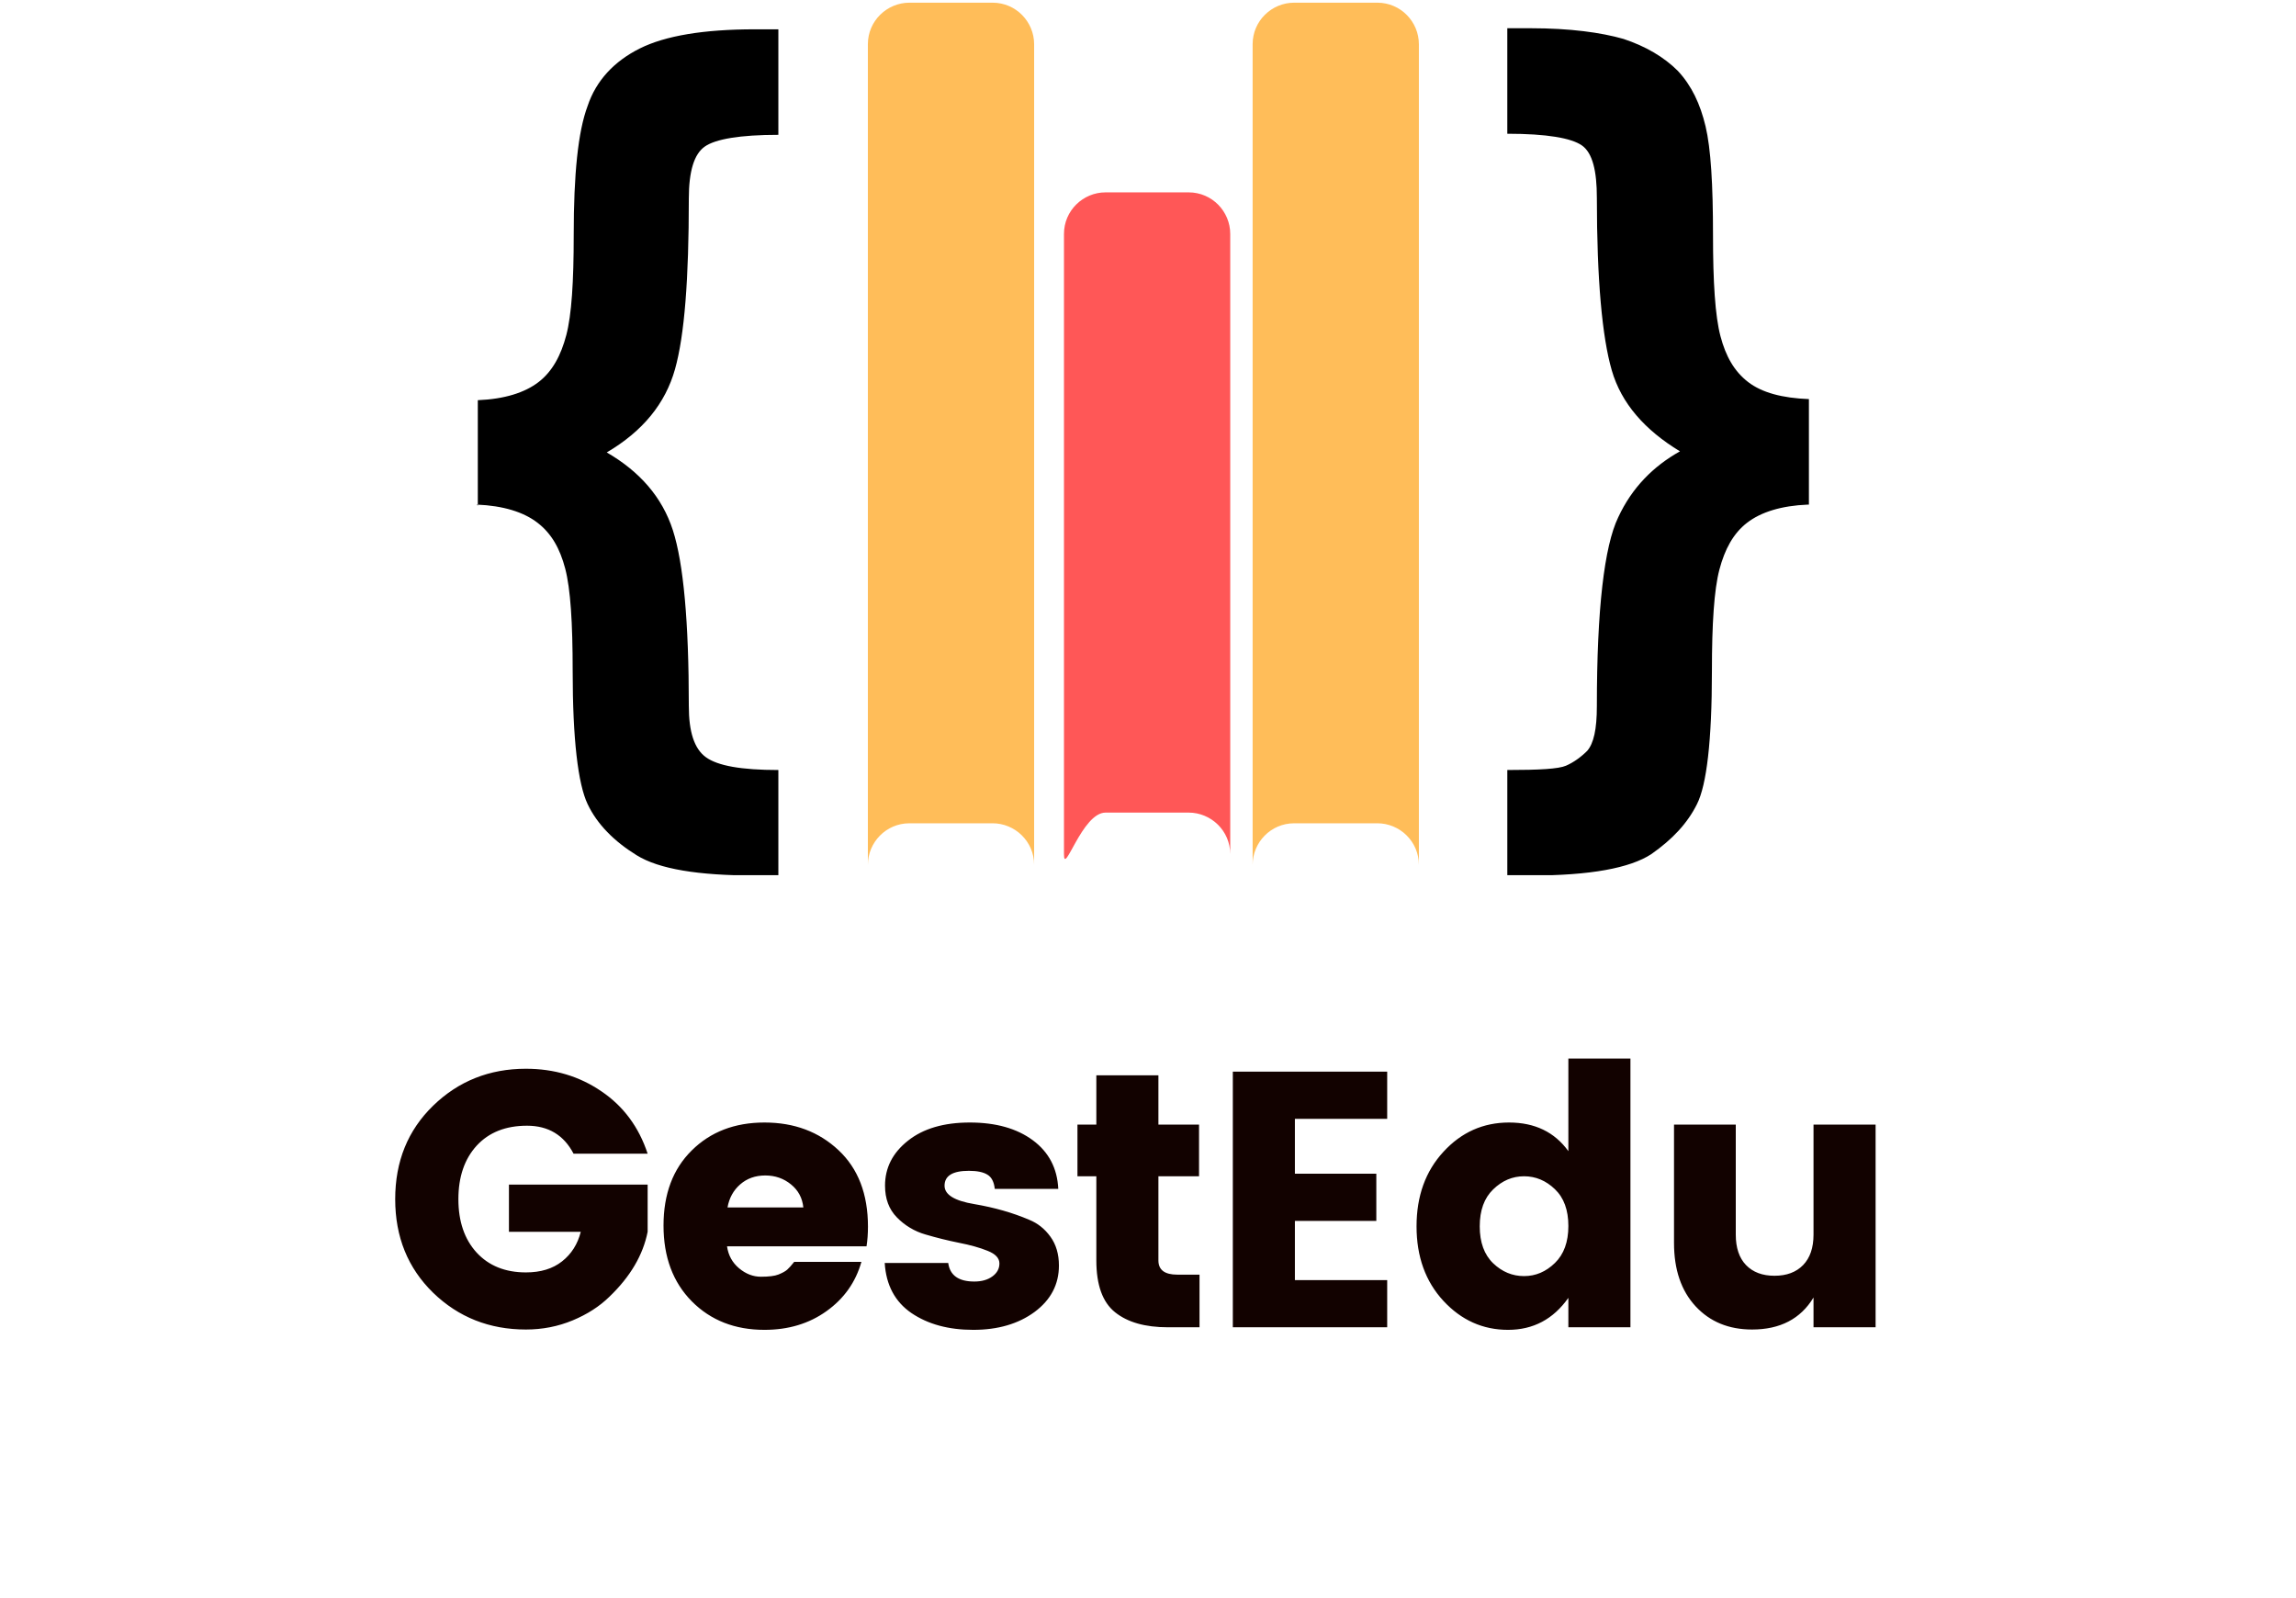
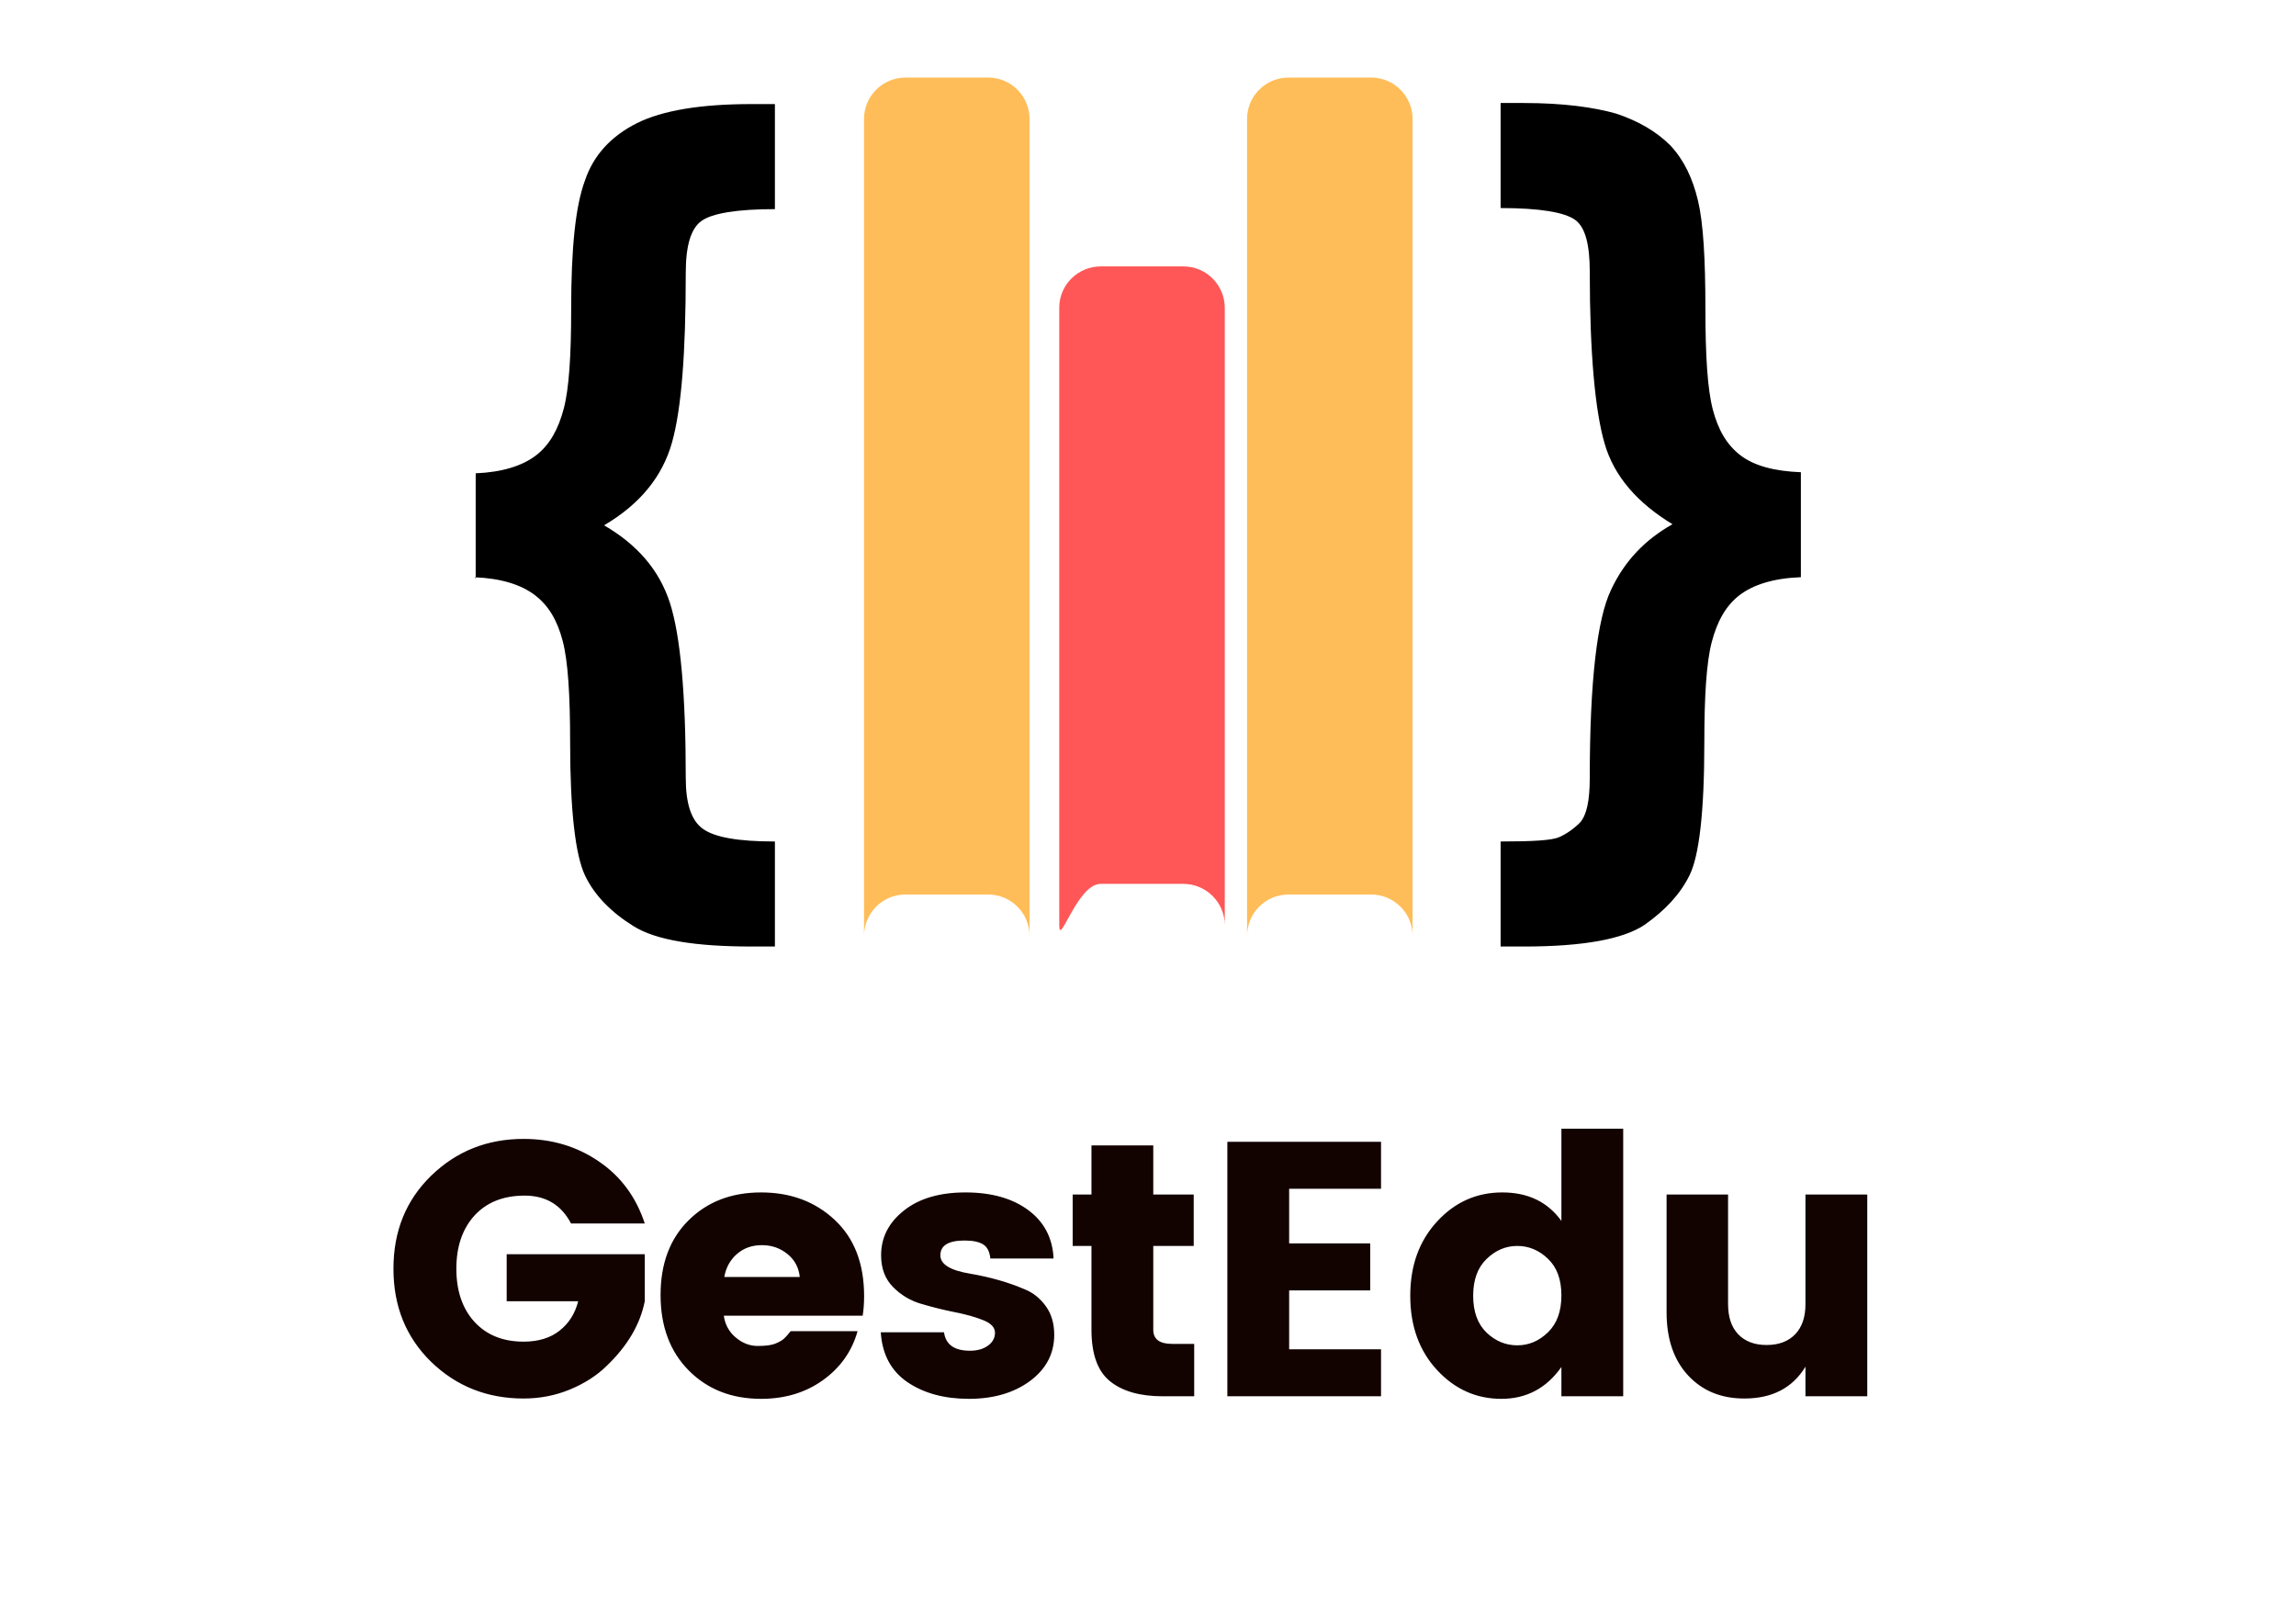
- <svg xmlns="http://www.w3.org/2000/svg" width="299" viewBox="0 0 224.25 156" height="208" version="1.0">
+ <svg xmlns="http://www.w3.org/2000/svg" width="299" viewBox="0 0 225.25 142" height="208" version="1.0">
  <defs>
    <clipPath id="prefix__a">
      <path d="M46 2h131v83.477H46zm0 0" />
    </clipPath>
    <clipPath id="prefix__b">
      <path d="M84 .262h18V85H84zm0 0" />
    </clipPath>
    <clipPath id="prefix__c">
      <path d="M122 .262h17V85h-17zm0 0" />
    </clipPath>
  </defs>
  <g clip-path="url(#prefix__a)">
    <path d="M176.676 49.285V38.98c-2.602-.101-4.578-.625-5.934-1.664-1.351-1.043-2.183-2.5-2.703-4.476-.523-1.977-.73-5.309-.73-9.887 0-4.894-.207-8.433-.727-10.617-.523-2.188-1.355-3.957-2.707-5.414-1.355-1.352-3.125-2.395-5.309-3.121-2.187-.625-5.207-1.043-9.058-1.043h-2.29v10.305c3.852 0 6.247.417 7.29 1.144 1.039.73 1.457 2.5 1.457 5.102 0 8.015.52 13.636 1.457 16.863.933 3.226 3.226 5.828 6.66 7.91-2.602 1.457-4.684 3.54-6.035 6.453-1.356 2.813-2.082 8.953-2.082 18.426 0 2.289-.313 3.64-.938 4.371-.625.625-1.355 1.145-2.082 1.457-.73.313-2.601.418-5.726.418v10.305h2.289c5.832 0 9.683-.73 11.765-2.082 2.082-1.457 3.54-3.02 4.473-4.895.938-1.87 1.457-6.14 1.457-13.012 0-4.578.211-7.91.73-9.886.52-1.977 1.352-3.54 2.708-4.582 1.351-1.04 3.332-1.664 5.933-1.77zm-130.113 0c2.605.106 4.582.73 5.933 1.77 1.356 1.043 2.188 2.5 2.707 4.476.52 1.977.73 5.309.73 9.992 0 6.665.52 11.036 1.458 13.012.937 1.98 2.601 3.645 4.789 4.996 2.183 1.356 6.035 1.98 11.55 1.98h2.293V75.208c-3.644 0-5.933-.418-7.078-1.25-1.148-.832-1.668-2.5-1.668-4.996 0-8.223-.52-13.95-1.558-17.176-1.043-3.226-3.23-5.726-6.457-7.597 3.539-2.083 5.726-4.79 6.664-8.122.937-3.332 1.351-8.847 1.351-16.652 0-2.707.52-4.375 1.563-5.102 1.039-.73 3.433-1.144 7.183-1.144V2.863H73.73c-4.996 0-8.742.625-11.242 1.871-2.496 1.25-4.265 3.125-5.097 5.621-.938 2.5-1.356 6.665-1.356 12.598 0 4.578-.207 7.805-.726 9.781-.52 1.98-1.356 3.54-2.707 4.582-1.352 1.04-3.332 1.664-5.934 1.77V49.39zm0 0" />
  </g>
  <g clip-path="url(#prefix__b)">
    <path fill="#ffbd59" d="M88.824 80.41h8.121c2.184 0 4.059 1.77 4.059 4.059V4.32c0-2.187-1.77-4.058-4.059-4.058h-8.12c-2.184 0-4.06 1.77-4.06 4.058V84.47c0-2.184 1.77-4.059 4.06-4.059zm0 0" fill-rule="evenodd" />
  </g>
  <path fill="#ff5757" d="M107.977 79.367h8.12c2.184 0 4.06 1.77 4.06 4.063V22.848c0-2.188-1.77-4.059-4.06-4.059h-8.12c-2.184 0-4.059 1.77-4.059 4.059V83.43c0 2.183 1.77-4.063 4.059-4.063zm0 0" fill-rule="evenodd" />
  <g clip-path="url(#prefix__c)">
    <path fill="#ffbd59" d="M126.402 80.41h8.118c2.187 0 4.062 1.77 4.062 4.059V4.32c0-2.187-1.77-4.058-4.062-4.058h-8.118c-2.187 0-4.058 1.77-4.058 4.058V84.47c0-2.184 1.77-4.059 4.058-4.059zm0 0" fill-rule="evenodd" />
  </g>
  <path d="M42.302 126.262c-2.469-2.407-3.703-5.453-3.703-9.14 0-3.688 1.234-6.727 3.703-9.126 2.477-2.406 5.5-3.61 9.063-3.61 2.77 0 5.226.735 7.375 2.204 2.156 1.46 3.66 3.492 4.515 6.094h-7.234c-.95-1.82-2.465-2.735-4.547-2.735-2.086 0-3.727.653-4.922 1.953-1.187 1.305-1.781 3.043-1.781 5.22 0 2.179.594 3.917 1.781 5.218 1.195 1.293 2.8 1.937 4.813 1.937 1.445 0 2.625-.359 3.53-1.078.915-.719 1.524-1.68 1.829-2.89h-7.016v-4.61h13.547v4.61c-.449 2.273-1.695 4.386-3.734 6.343-.969.95-2.168 1.72-3.594 2.313-1.43.594-2.95.89-4.562.89-3.563 0-6.586-1.195-9.063-3.593zm0 0M74.665 129.887c-2.887 0-5.25-.926-7.094-2.782-1.844-1.863-2.765-4.332-2.765-7.406 0-3.07.914-5.515 2.75-7.328 1.832-1.82 4.203-2.734 7.109-2.734 2.906 0 5.316.902 7.234 2.703 1.914 1.793 2.875 4.281 2.875 7.469 0 .687-.047 1.328-.14 1.921H71.009c.125.875.515 1.59 1.172 2.141.664.555 1.378.828 2.14.828.77 0 1.344-.07 1.719-.219.383-.156.664-.312.844-.468.175-.157.406-.41.687-.766h6.563c-.563 1.992-1.7 3.594-3.407 4.813-1.699 1.218-3.718 1.828-6.062 1.828zm3.797-11.953c-.094-.926-.496-1.676-1.203-2.25-.711-.582-1.547-.875-2.516-.875-.969 0-1.79.293-2.453.875-.656.574-1.07 1.324-1.234 2.25zm0 0M86.44 115.809c0-1.75.743-3.211 2.235-4.391 1.488-1.188 3.504-1.781 6.047-1.781 2.539 0 4.593.578 6.156 1.734 1.562 1.156 2.39 2.742 2.484 4.75H97.16c-.074-.687-.312-1.148-.719-1.39-.398-.25-1-.376-1.812-.376-1.586 0-2.375.485-2.375 1.454 0 .875.969 1.476 2.906 1.796 1.969.336 3.754.844 5.36 1.532.832.336 1.523.886 2.078 1.656.55.762.828 1.7.828 2.812 0 1.844-.793 3.356-2.375 4.532-1.586 1.168-3.586 1.75-6 1.75-2.406 0-4.418-.547-6.031-1.64-1.606-1.102-2.477-2.735-2.61-4.892h6.203c.164 1.211 1.016 1.813 2.547 1.813.719 0 1.305-.164 1.766-.5.457-.332.687-.754.687-1.266 0-.52-.386-.93-1.156-1.234-.773-.313-1.7-.57-2.781-.781a38.637 38.637 0 01-3.281-.813 6.294 6.294 0 01-2.797-1.672c-.774-.789-1.157-1.82-1.157-3.093zm0 0M114.985 124.496h2.172v5.14h-3.094c-2.218 0-3.937-.488-5.156-1.468-1.219-.977-1.828-2.664-1.828-5.063v-8.218h-1.844v-5.047h1.844v-4.813h6.063v4.813h3.968v5.047h-3.968v8.218c0 .93.613 1.391 1.843 1.391zm0 0M135.487 104.668v4.61h-9.015v5.359h7.953v4.61h-7.953v5.78h9.015v4.61H120.41v-24.969zm0 0M151.87 123.355c.875-.851 1.312-2.054 1.312-3.609 0-1.562-.437-2.758-1.312-3.594-.875-.843-1.883-1.265-3.016-1.265-1.137 0-2.14.43-3.016 1.281-.875.844-1.312 2.047-1.312 3.61 0 1.562.437 2.765 1.312 3.609.875.836 1.88 1.25 3.016 1.25 1.133 0 2.14-.426 3.016-1.282zm-10.891 3.704c-1.75-1.895-2.625-4.32-2.625-7.282 0-2.957.875-5.382 2.625-7.28 1.75-1.907 3.883-2.86 6.406-2.86 2.52 0 4.453.933 5.797 2.797v-9.047h6.063v26.25h-6.063v-2.875c-1.469 2.086-3.433 3.125-5.89 3.125-2.461 0-4.563-.942-6.313-2.828zm0 0M177.126 109.84h6.063v19.797h-6.063v-2.907c-1.261 2.086-3.261 3.125-6 3.125-2.273 0-4.11-.753-5.515-2.265-1.407-1.52-2.11-3.582-2.11-6.188V109.84h6.032v10.75c0 1.281.332 2.273 1 2.969.675.699 1.601 1.046 2.78 1.046 1.188 0 2.118-.347 2.798-1.046.675-.696 1.015-1.688 1.015-2.97zm0 0" fill="#120200" />
</svg>
